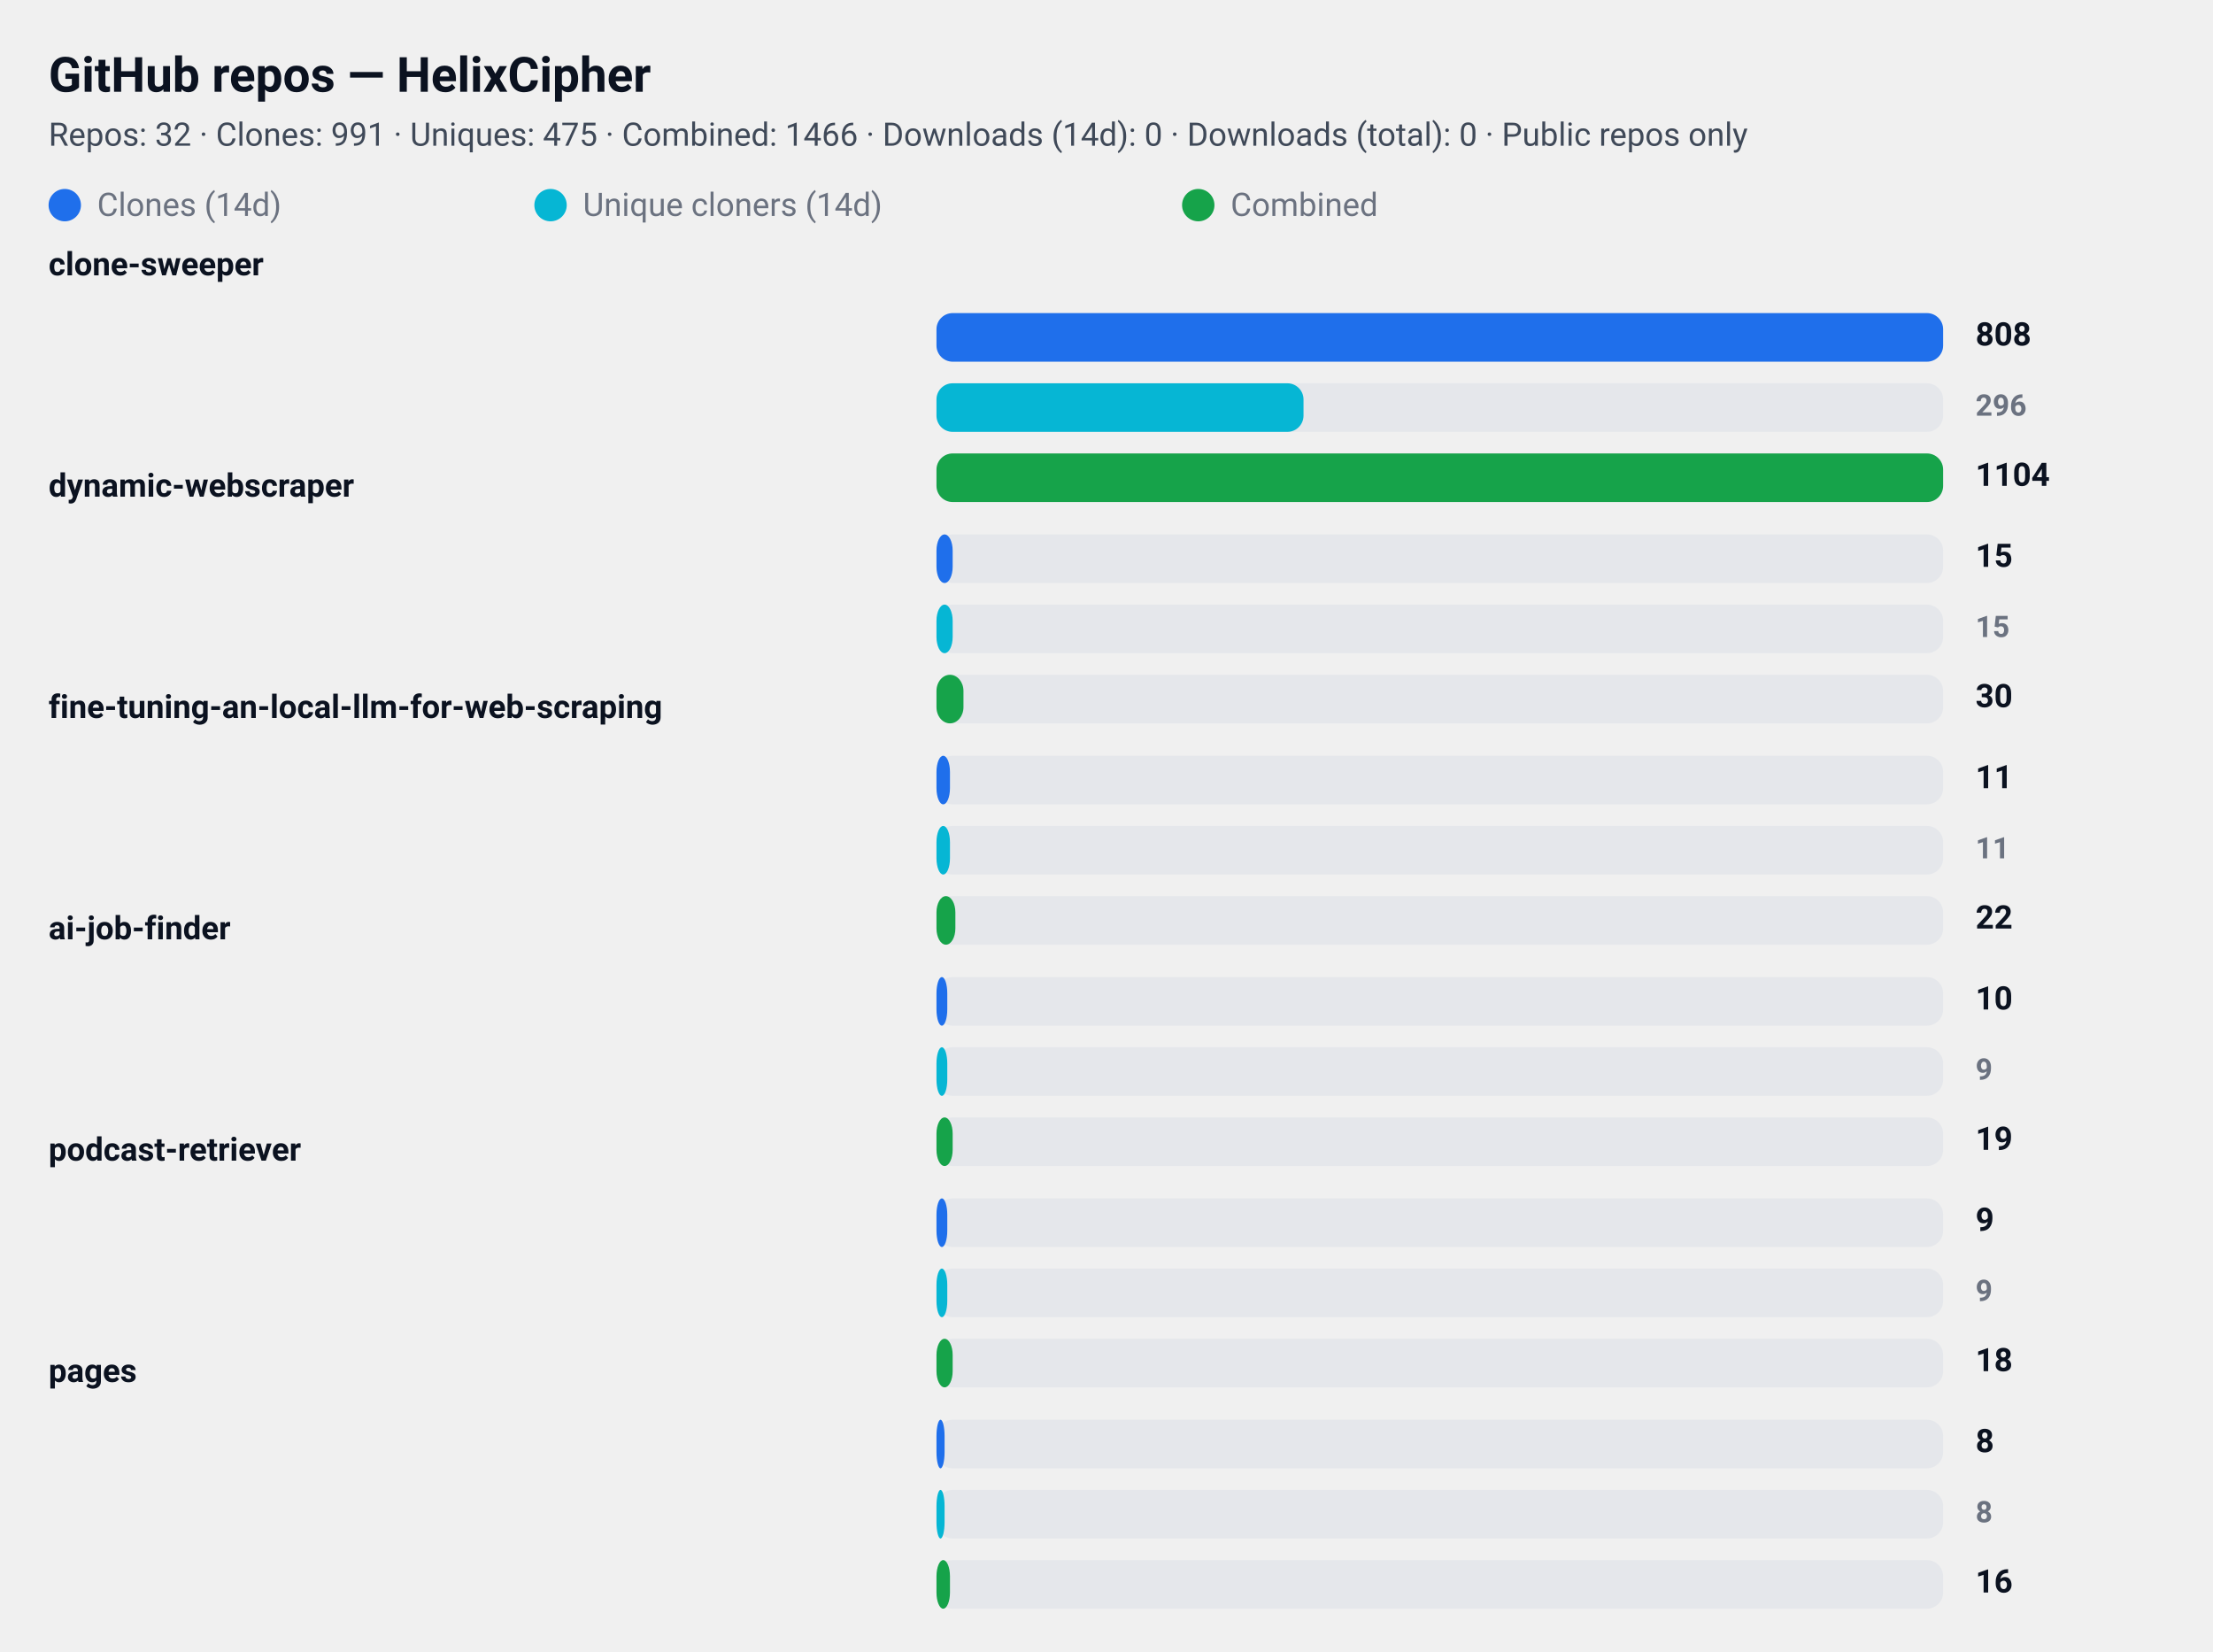
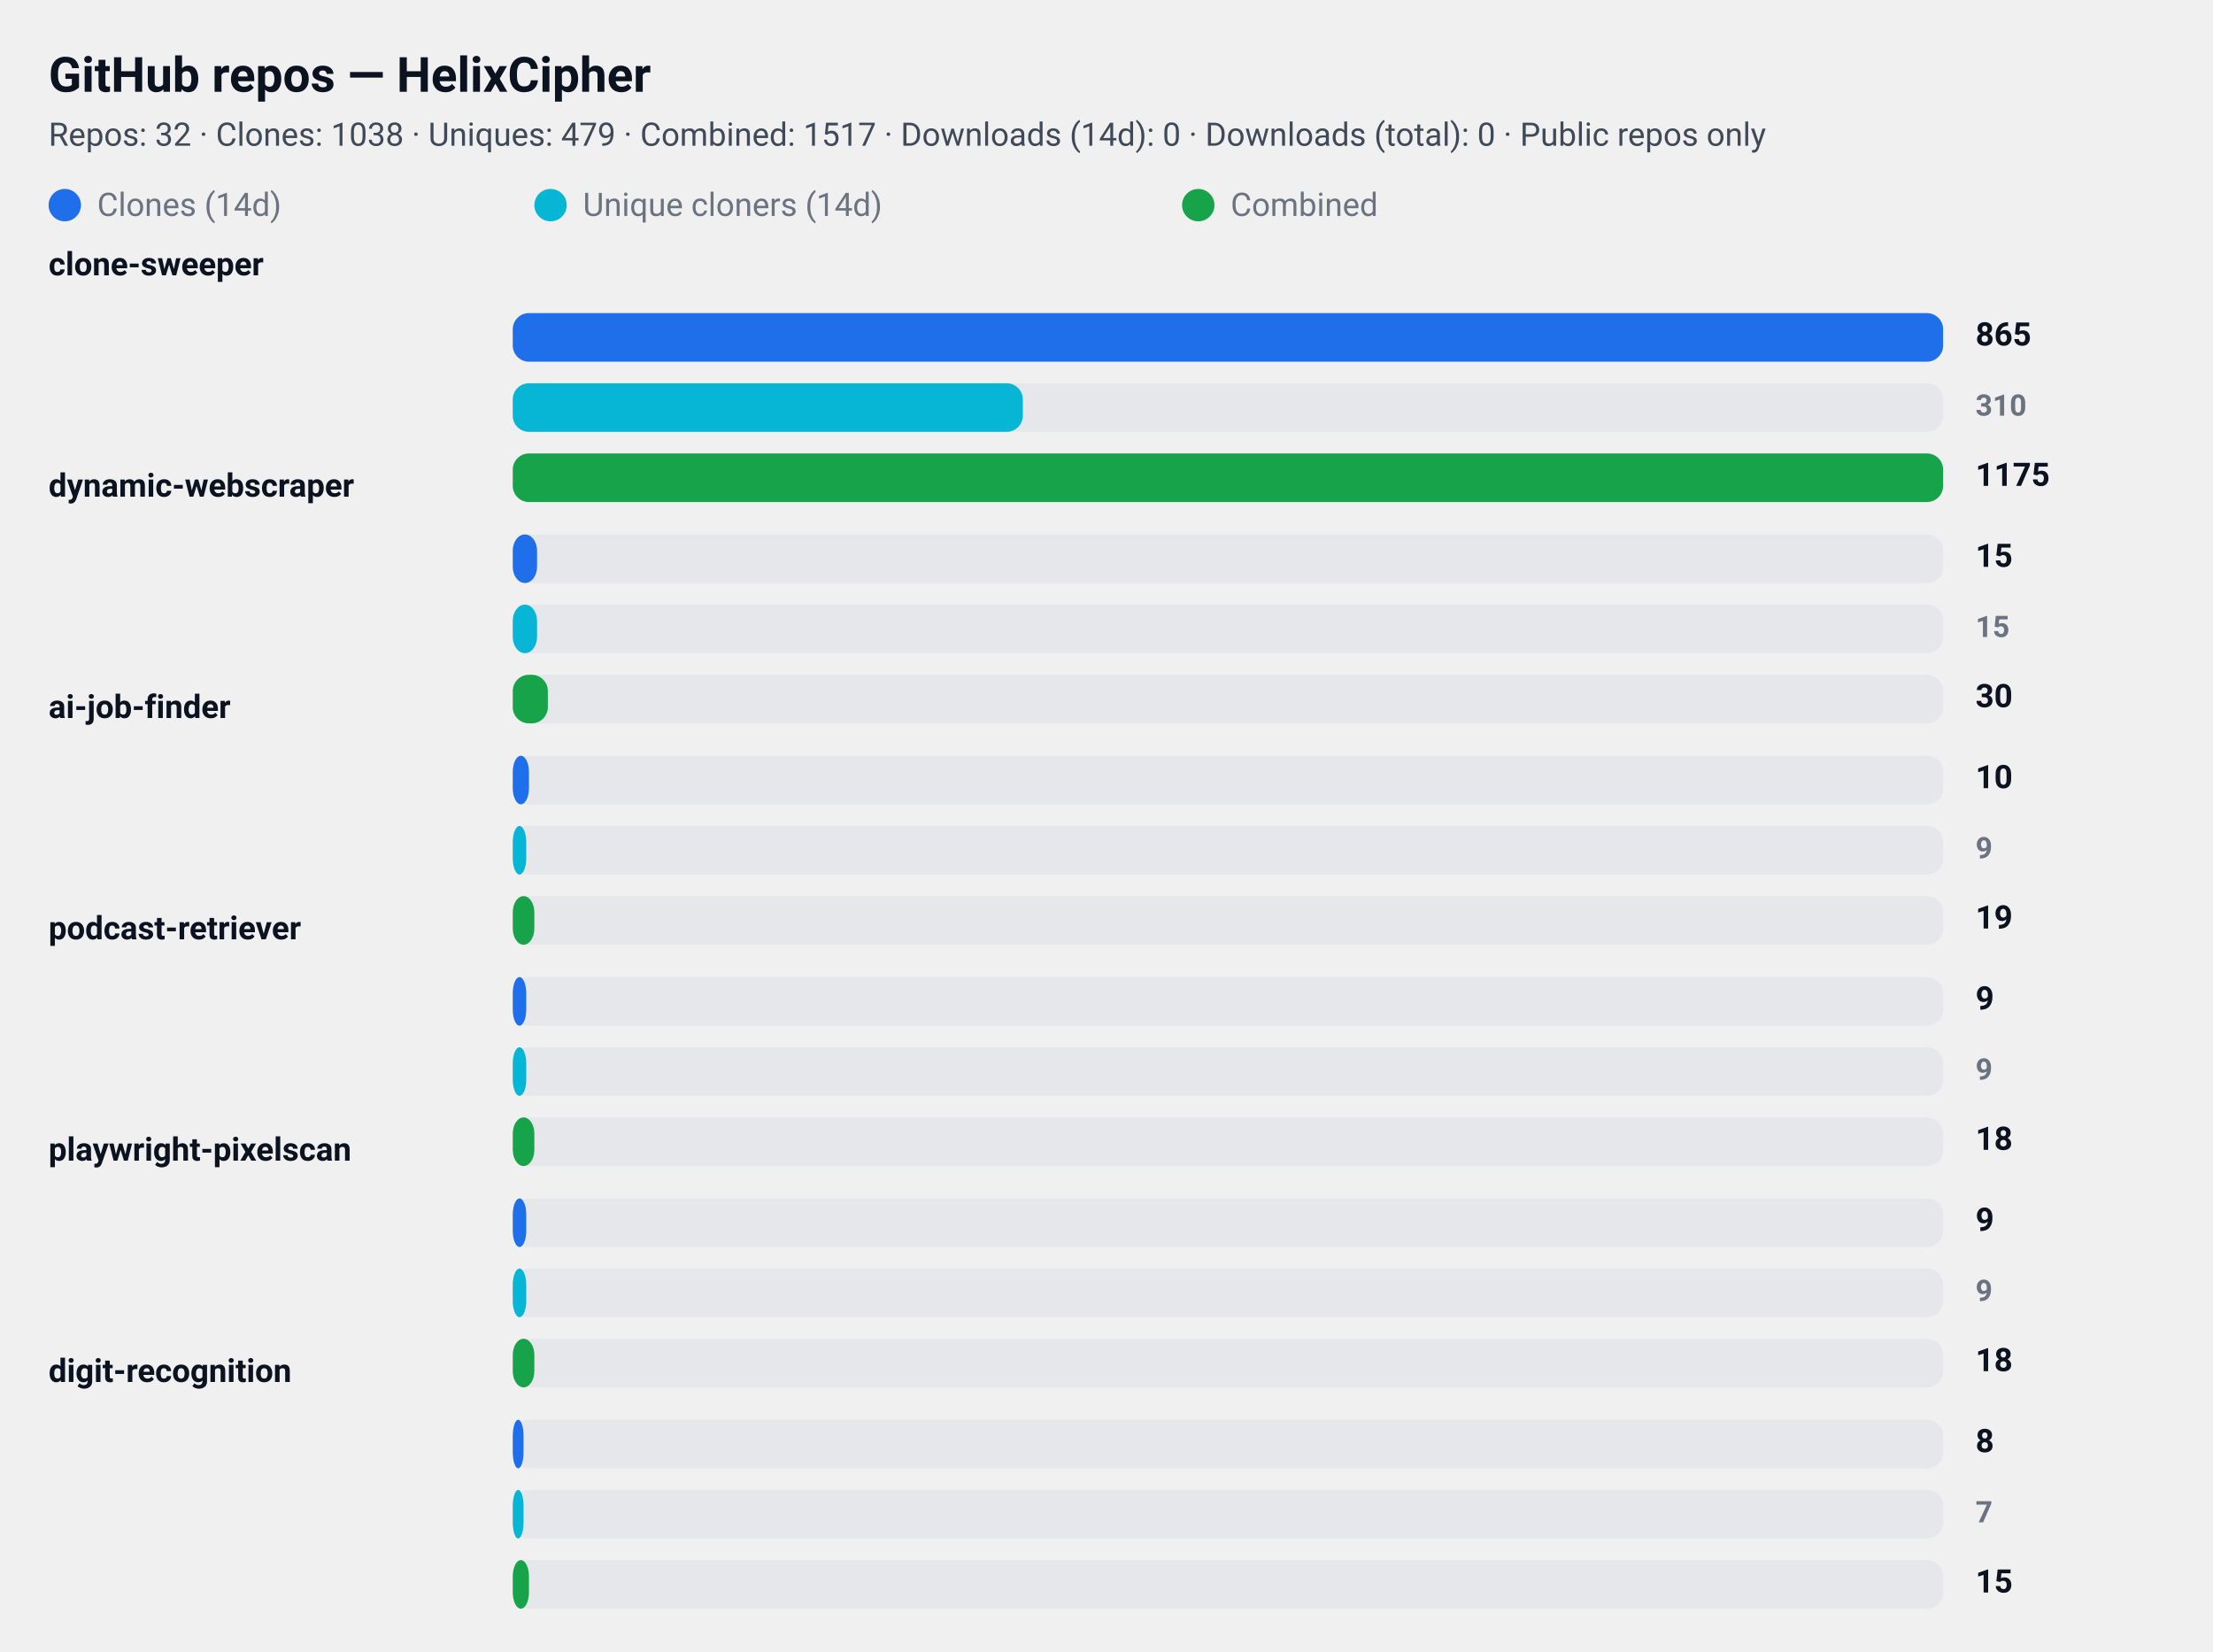
<svg xmlns="http://www.w3.org/2000/svg" width="820" height="612" viewBox="0 0 820 612" role="img" aria-label="GitHub repository clone statistics">
  <style>
  .card  { font-family: "Segoe UI", Roboto, "Helvetica Neue", Arial, sans-serif; }
  .title { font-weight: 700; font-size: 18px; fill: #0b1220; }
  .meta  { font-weight: 400; font-size: 12px; fill: #374151; opacity: 0.95; }
  .label { font-weight: 600; font-size: 12px; fill: #0b1220; }
  .count { font-weight: 700; font-size: 12px; fill: #0b1220; text-anchor: start; }
  .count-small { font-weight: 600; font-size: 11px; fill:#6b7280; text-anchor: start; }
  .muted { font-size:12px; fill:#6b7280; }

  .bar-clone { fill: #1f6feb; rx:6; }
  .bar-uniq  { fill: #06b6d4; rx:6; }
  .bar-comb  { fill: #16a34a; rx:6; }

  .bar-bg { fill: #e5e7eb; rx:6; }
  @media (prefers-color-scheme: dark) {
    .title, .meta, .label, .count, .count-small, .muted { fill: #ffffff; }
    .meta, .count-small { opacity: 0.9; }
  }
</style>
  <rect x="0" y="0" width="820" height="612" rx="12" fill="transparent" />
  <text x="18" y="34" class="title card">GitHub repos — HelixCipher</text>
-   <text x="18" y="54" class="meta card">Repos: 32 · Clones: 991 · Uniques: 475 · Combined: 1466 · Downloads (14d): 0 · Downloads (total): 0 · Public repos only</text>
+   <text x="18" y="54" class="meta card">Repos: 32 · Clones: 1038 · Uniques: 479 · Combined: 1517 · Downloads (14d): 0 · Downloads (total): 0 · Public repos only</text>
  <g id="legend">
    <rect x="18" y="70" width="12" height="12" class="bar-clone" />
    <text x="36" y="80" class="muted card">Clones (14d)</text>
    <rect x="198" y="70" width="12" height="12" class="bar-uniq" />
    <text x="216" y="80" class="muted card">Unique cloners (14d)</text>
    <rect x="438" y="70" width="12" height="12" class="bar-comb" />
    <text x="456" y="80" class="muted card">Combined</text>
  </g>
  <text x="18" y="102" class="label card">clone-sweeper</text>
-   <rect x="347" y="116" width="373" height="18" class="bar-bg" />
-   <rect x="347" y="116" width="373" height="18" class="bar-clone" />
-   <text x="732" y="128" class="count card">808</text>
-   <rect x="347" y="142" width="373" height="18" class="bar-bg" />
-   <rect x="347" y="142" width="136" height="18" class="bar-uniq" />
-   <text x="732" y="154" class="count-small card">296</text>
-   <rect x="347" y="168" width="373" height="18" class="bar-bg" />
-   <rect x="347" y="168" width="373" height="18" class="bar-comb" />
-   <text x="732" y="180" class="count card">1104</text>
+   <rect x="190" y="116" width="530" height="18" class="bar-bg" />
+   <rect x="190" y="116" width="530" height="18" class="bar-clone" />
+   <text x="732" y="128" class="count card">865</text>
+   <rect x="190" y="142" width="530" height="18" class="bar-bg" />
+   <rect x="190" y="142" width="189" height="18" class="bar-uniq" />
+   <text x="732" y="154" class="count-small card">310</text>
+   <rect x="190" y="168" width="530" height="18" class="bar-bg" />
+   <rect x="190" y="168" width="530" height="18" class="bar-comb" />
+   <text x="732" y="180" class="count card">1175</text>
  <text x="18" y="184" class="label card">dynamic-webscraper</text>
-   <rect x="347" y="198" width="373" height="18" class="bar-bg" />
-   <rect x="347" y="198" width="6" height="18" class="bar-clone" />
+   <rect x="190" y="198" width="530" height="18" class="bar-bg" />
+   <rect x="190" y="198" width="9" height="18" class="bar-clone" />
  <text x="732" y="210" class="count card">15</text>
-   <rect x="347" y="224" width="373" height="18" class="bar-bg" />
-   <rect x="347" y="224" width="6" height="18" class="bar-uniq" />
+   <rect x="190" y="224" width="530" height="18" class="bar-bg" />
+   <rect x="190" y="224" width="9" height="18" class="bar-uniq" />
  <text x="732" y="236" class="count-small card">15</text>
-   <rect x="347" y="250" width="373" height="18" class="bar-bg" />
-   <rect x="347" y="250" width="10" height="18" class="bar-comb" />
+   <rect x="190" y="250" width="530" height="18" class="bar-bg" />
+   <rect x="190" y="250" width="13" height="18" class="bar-comb" />
  <text x="732" y="262" class="count card">30</text>
-   <text x="18" y="266" class="label card">fine-tuning-an-local-llm-for-web-scraping</text>
-   <rect x="347" y="280" width="373" height="18" class="bar-bg" />
-   <rect x="347" y="280" width="5" height="18" class="bar-clone" />
-   <text x="732" y="292" class="count card">11</text>
-   <rect x="347" y="306" width="373" height="18" class="bar-bg" />
-   <rect x="347" y="306" width="5" height="18" class="bar-uniq" />
-   <text x="732" y="318" class="count-small card">11</text>
-   <rect x="347" y="332" width="373" height="18" class="bar-bg" />
-   <rect x="347" y="332" width="7" height="18" class="bar-comb" />
-   <text x="732" y="344" class="count card">22</text>
-   <text x="18" y="348" class="label card">ai-job-finder</text>
-   <rect x="347" y="362" width="373" height="18" class="bar-bg" />
-   <rect x="347" y="362" width="4" height="18" class="bar-clone" />
-   <text x="732" y="374" class="count card">10</text>
-   <rect x="347" y="388" width="373" height="18" class="bar-bg" />
-   <rect x="347" y="388" width="4" height="18" class="bar-uniq" />
+   <text x="18" y="266" class="label card">ai-job-finder</text>
+   <rect x="190" y="280" width="530" height="18" class="bar-bg" />
+   <rect x="190" y="280" width="6" height="18" class="bar-clone" />
+   <text x="732" y="292" class="count card">10</text>
+   <rect x="190" y="306" width="530" height="18" class="bar-bg" />
+   <rect x="190" y="306" width="5" height="18" class="bar-uniq" />
+   <text x="732" y="318" class="count-small card">9</text>
+   <rect x="190" y="332" width="530" height="18" class="bar-bg" />
+   <rect x="190" y="332" width="8" height="18" class="bar-comb" />
+   <text x="732" y="344" class="count card">19</text>
+   <text x="18" y="348" class="label card">podcast-retriever</text>
+   <rect x="190" y="362" width="530" height="18" class="bar-bg" />
+   <rect x="190" y="362" width="5" height="18" class="bar-clone" />
+   <text x="732" y="374" class="count card">9</text>
+   <rect x="190" y="388" width="530" height="18" class="bar-bg" />
+   <rect x="190" y="388" width="5" height="18" class="bar-uniq" />
  <text x="732" y="400" class="count-small card">9</text>
-   <rect x="347" y="414" width="373" height="18" class="bar-bg" />
-   <rect x="347" y="414" width="6" height="18" class="bar-comb" />
-   <text x="732" y="426" class="count card">19</text>
-   <text x="18" y="430" class="label card">podcast-retriever</text>
-   <rect x="347" y="444" width="373" height="18" class="bar-bg" />
-   <rect x="347" y="444" width="4" height="18" class="bar-clone" />
+   <rect x="190" y="414" width="530" height="18" class="bar-bg" />
+   <rect x="190" y="414" width="8" height="18" class="bar-comb" />
+   <text x="732" y="426" class="count card">18</text>
+   <text x="18" y="430" class="label card">playwright-pixelscan</text>
+   <rect x="190" y="444" width="530" height="18" class="bar-bg" />
+   <rect x="190" y="444" width="5" height="18" class="bar-clone" />
  <text x="732" y="456" class="count card">9</text>
-   <rect x="347" y="470" width="373" height="18" class="bar-bg" />
-   <rect x="347" y="470" width="4" height="18" class="bar-uniq" />
+   <rect x="190" y="470" width="530" height="18" class="bar-bg" />
+   <rect x="190" y="470" width="5" height="18" class="bar-uniq" />
  <text x="732" y="482" class="count-small card">9</text>
-   <rect x="347" y="496" width="373" height="18" class="bar-bg" />
-   <rect x="347" y="496" width="6" height="18" class="bar-comb" />
+   <rect x="190" y="496" width="530" height="18" class="bar-bg" />
+   <rect x="190" y="496" width="8" height="18" class="bar-comb" />
  <text x="732" y="508" class="count card">18</text>
-   <text x="18" y="512" class="label card">pages</text>
-   <rect x="347" y="526" width="373" height="18" class="bar-bg" />
-   <rect x="347" y="526" width="3" height="18" class="bar-clone" />
+   <text x="18" y="512" class="label card">digit-recognition</text>
+   <rect x="190" y="526" width="530" height="18" class="bar-bg" />
+   <rect x="190" y="526" width="4" height="18" class="bar-clone" />
  <text x="732" y="538" class="count card">8</text>
-   <rect x="347" y="552" width="373" height="18" class="bar-bg" />
-   <rect x="347" y="552" width="3" height="18" class="bar-uniq" />
-   <text x="732" y="564" class="count-small card">8</text>
-   <rect x="347" y="578" width="373" height="18" class="bar-bg" />
-   <rect x="347" y="578" width="5" height="18" class="bar-comb" />
-   <text x="732" y="590" class="count card">16</text>
+   <rect x="190" y="552" width="530" height="18" class="bar-bg" />
+   <rect x="190" y="552" width="4" height="18" class="bar-uniq" />
+   <text x="732" y="564" class="count-small card">7</text>
+   <rect x="190" y="578" width="530" height="18" class="bar-bg" />
+   <rect x="190" y="578" width="6" height="18" class="bar-comb" />
+   <text x="732" y="590" class="count card">15</text>
</svg>
